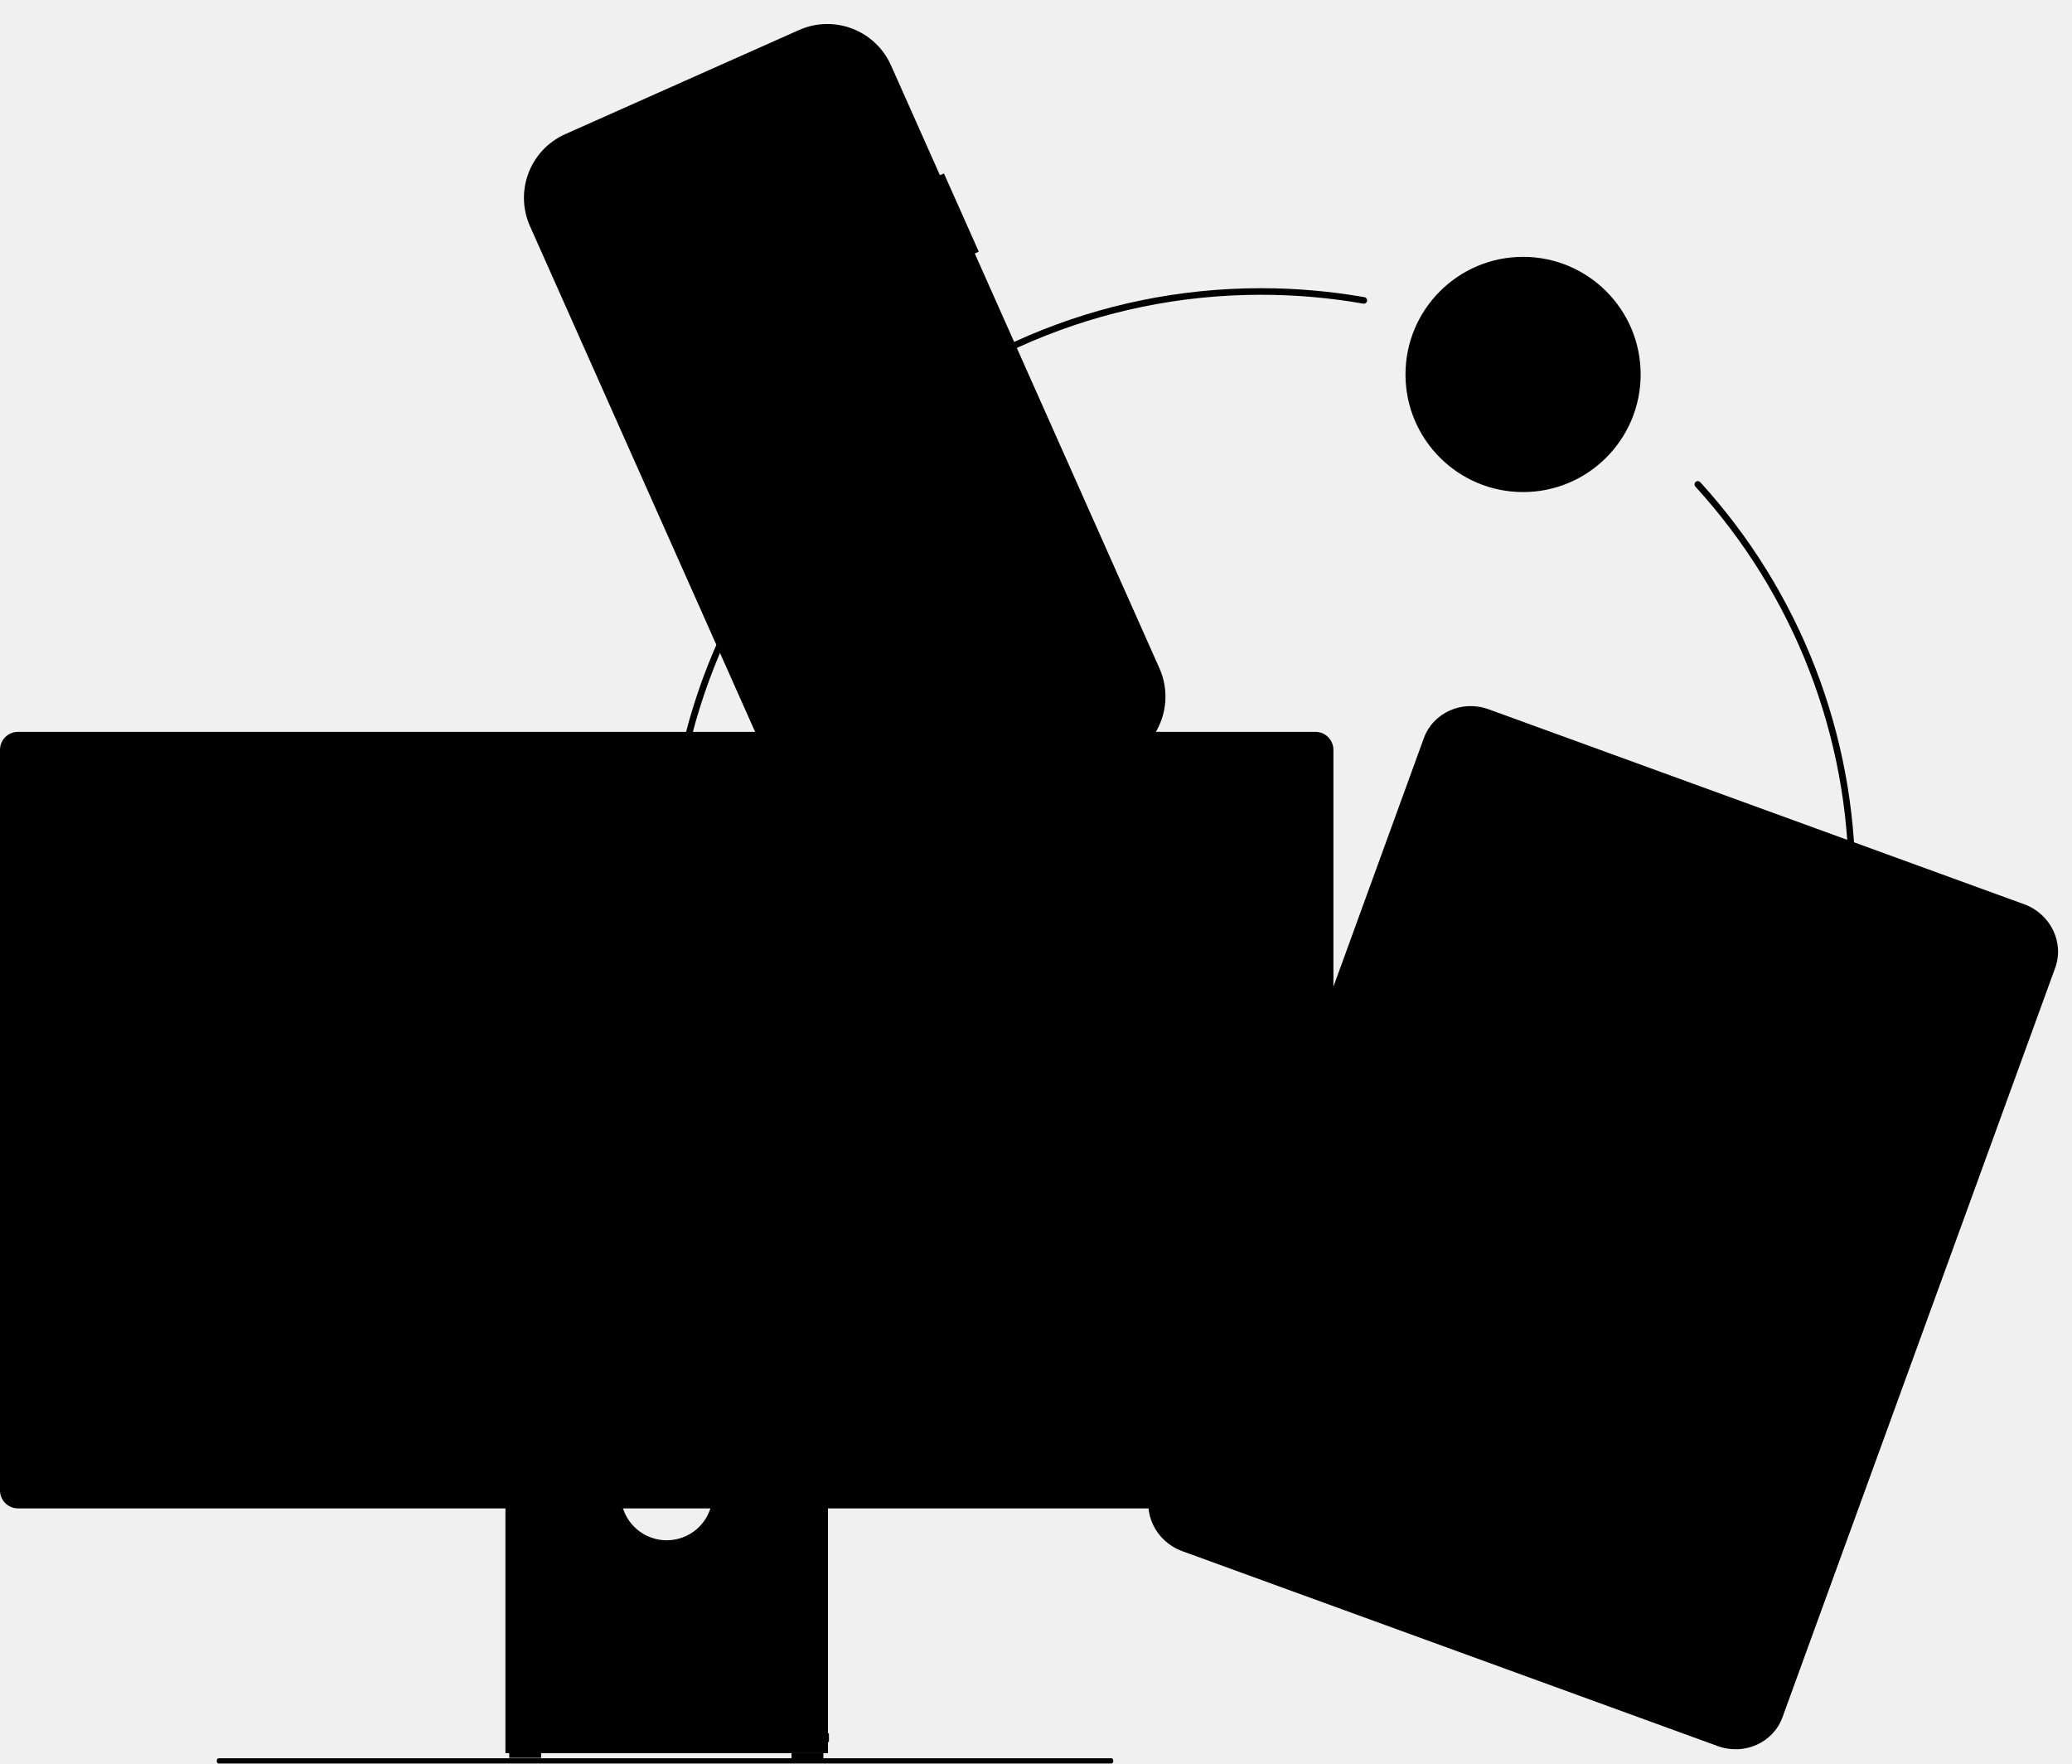
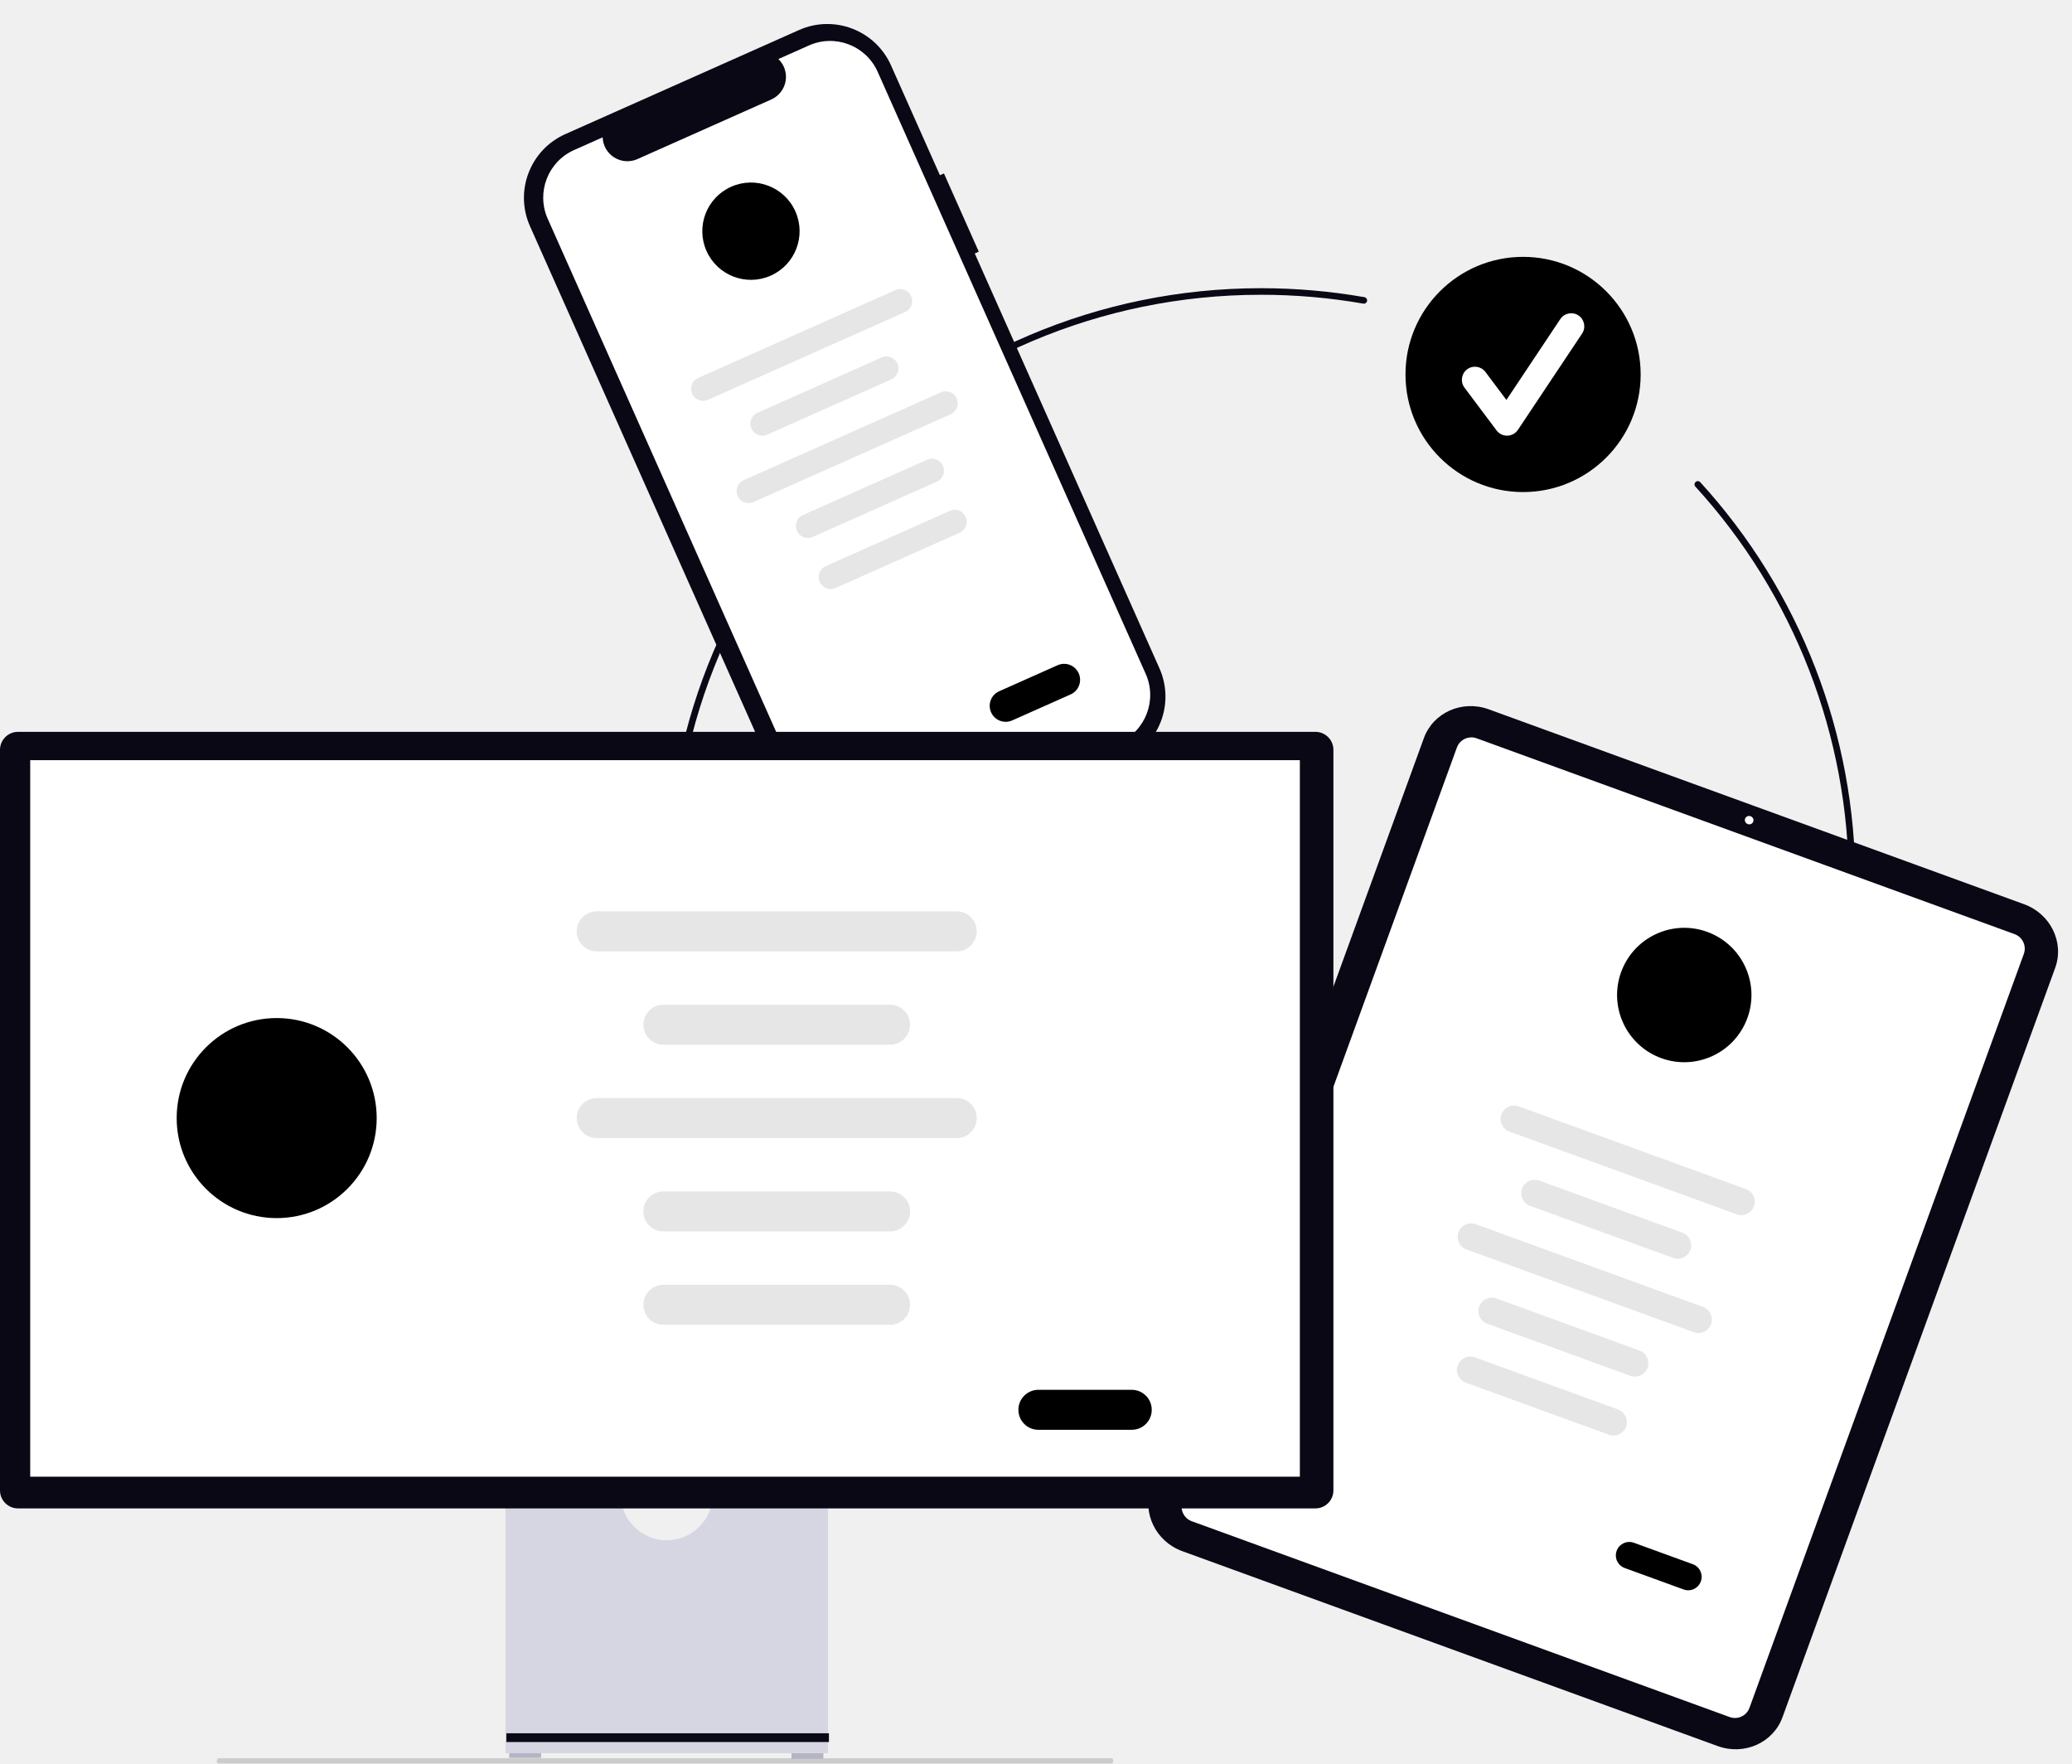
<svg xmlns="http://www.w3.org/2000/svg" width="960" height="816.934" viewBox="0 0 960 816.934" role="img" artist="Katerina Limpitsouni" source="https://undraw.co/">
  <g transform="translate(-137 -406.395)">
    <g transform="translate(445.9 525.378)">
-       <path d="M803.731,786.83c-151.833,0-275.357-123.525-275.357-275.357S651.9,236.115,803.731,236.115a278.08,278.08,0,0,1,47.92,4.155,1.521,1.521,0,1,1-.559,2.991,275.028,275.028,0,0,0-47.361-4.1c-150.155,0-272.315,122.159-272.315,272.315s122.16,272.315,272.315,272.315,272.315-122.159,272.315-272.315a271.627,271.627,0,0,0-71.038-183.423,1.522,1.522,0,1,1,2.249-2.05,274.663,274.663,0,0,1,71.832,185.473C1079.089,663.305,955.564,786.83,803.731,786.83Z" transform="translate(-528.374 -221.594)" fill="currentColor" />
+       <path d="M803.731,786.83c-151.833,0-275.357-123.525-275.357-275.357S651.9,236.115,803.731,236.115a278.08,278.08,0,0,1,47.92,4.155,1.521,1.521,0,1,1-.559,2.991,275.028,275.028,0,0,0-47.361-4.1c-150.155,0-272.315,122.159-272.315,272.315s122.16,272.315,272.315,272.315,272.315-122.159,272.315-272.315a271.627,271.627,0,0,0-71.038-183.423,1.522,1.522,0,1,1,2.249-2.05,274.663,274.663,0,0,1,71.832,185.473C1079.089,663.305,955.564,786.83,803.731,786.83Z" transform="translate(-528.374 -221.594)" fill="#090814" />
      <g transform="translate(342.29)">
        <circle cx="54.48" cy="54.48" r="54.48" fill="currentColor" />
-         <path d="M791.466,300.452a6.058,6.058,0,0,1-4.848-2.425L771.755,278.21a6.06,6.06,0,0,1,9.7-7.272l9.724,12.964,24.974-37.461a6.06,6.06,0,0,1,10.085,6.723l-29.726,44.589a6.063,6.063,0,0,1-4.874,2.7Z" transform="translate(-744.417 -217.618)" fill="currentColor" />
+         <path d="M791.466,300.452a6.058,6.058,0,0,1-4.848-2.425L771.755,278.21a6.06,6.06,0,0,1,9.7-7.272l9.724,12.964,24.974-37.461a6.06,6.06,0,0,1,10.085,6.723l-29.726,44.589a6.063,6.063,0,0,1-4.874,2.7Z" transform="translate(-744.417 -217.618)" fill="#fff" />
      </g>
-       <circle cx="2.363" cy="2.363" r="2.363" transform="translate(508.08 278.003)" fill="currentColor" />
+       <circle cx="2.363" cy="2.363" r="2.363" transform="translate(508.08 278.003)" fill="#fff" />
    </g>
    <g transform="matrix(0.914, -0.407, 0.407, 0.914, 369.411, 481.663)">
-       <path d="M185.055,87.952h-2.041V32.242A32.287,32.287,0,0,0,150.684,0H32.331A32.287,32.287,0,0,0,0,32.242V337.868a32.287,32.287,0,0,0,32.331,32.242H150.684a32.287,32.287,0,0,0,32.331-32.243V127.607h2.04Z" transform="translate(0 0)" fill="currentColor" />
-       <path d="M143.111,0H127.658a11.41,11.41,0,0,1-1.1,10.7,11.484,11.484,0,0,1-9.523,5.059H49.208A11.484,11.484,0,0,1,39.685,10.7,11.41,11.41,0,0,1,38.584,0H24.151A24.115,24.115,0,0,0,0,24.078v305.18a24.115,24.115,0,0,0,24.151,24.078H143.106a24.115,24.115,0,0,0,24.151-24.078V24.079A24.115,24.115,0,0,0,143.111,0Z" transform="translate(8.899 8.389)" fill="currentColor" />
+       <path d="M185.055,87.952h-2.041V32.242A32.287,32.287,0,0,0,150.684,0H32.331A32.287,32.287,0,0,0,0,32.242V337.868a32.287,32.287,0,0,0,32.331,32.242H150.684a32.287,32.287,0,0,0,32.331-32.243V127.607h2.04Z" transform="translate(0 0)" fill="#090814" />
+       <path d="M143.111,0H127.658a11.41,11.41,0,0,1-1.1,10.7,11.484,11.484,0,0,1-9.523,5.059H49.208A11.484,11.484,0,0,1,39.685,10.7,11.41,11.41,0,0,1,38.584,0H24.151A24.115,24.115,0,0,0,0,24.078v305.18a24.115,24.115,0,0,0,24.151,24.078H143.106a24.115,24.115,0,0,0,24.151-24.078V24.079A24.115,24.115,0,0,0,143.111,0Z" transform="translate(8.899 8.389)" fill="#fff" />
      <circle cx="22.527" cy="22.527" r="22.527" transform="translate(70.007 53.502)" fill="currentColor" />
-       <path d="M5.552,0h99.93a5.552,5.552,0,1,1,0,11.1H5.552a5.552,5.552,0,0,1,0-11.1Z" transform="translate(36.883 128.151)" fill="currentColor" />
-       <path d="M5.552,0H68.47a5.552,5.552,0,1,1,0,11.1H5.552a5.552,5.552,0,0,1,0-11.1Z" transform="translate(55.388 154.059)" fill="currentColor" />
-       <path d="M5.552,0h99.93a5.552,5.552,0,1,1,0,11.1H5.552a5.552,5.552,0,0,1,0-11.1Z" transform="translate(36.883 179.966)" fill="currentColor" />
-       <path d="M5.552,0H68.47a5.552,5.552,0,1,1,0,11.1H5.552a5.552,5.552,0,0,1,0-11.1Z" transform="translate(55.388 205.874)" fill="currentColor" />
-       <path d="M5.552,0H68.47a5.552,5.552,0,1,1,0,11.1H5.552a5.552,5.552,0,0,1,0-11.1Z" transform="translate(55.388 231.782)" fill="currentColor" />
+       <path d="M5.552,0h99.93a5.552,5.552,0,1,1,0,11.1H5.552a5.552,5.552,0,0,1,0-11.1Z" transform="translate(36.883 128.151)" fill="#e6e6e6" />
+       <path d="M5.552,0H68.47a5.552,5.552,0,1,1,0,11.1H5.552a5.552,5.552,0,0,1,0-11.1Z" transform="translate(55.388 154.059)" fill="#e6e6e6" />
+       <path d="M5.552,0h99.93a5.552,5.552,0,1,1,0,11.1H5.552a5.552,5.552,0,0,1,0-11.1Z" transform="translate(36.883 179.966)" fill="#e6e6e6" />
+       <path d="M5.552,0H68.47a5.552,5.552,0,1,1,0,11.1H5.552a5.552,5.552,0,0,1,0-11.1Z" transform="translate(55.388 205.874)" fill="#e6e6e6" />
+       <path d="M5.552,0H68.47a5.552,5.552,0,1,1,0,11.1H5.552a5.552,5.552,0,0,1,0-11.1Z" transform="translate(55.388 231.782)" fill="#e6e6e6" />
      <path d="M7.4,0H37.011a7.4,7.4,0,1,1,0,14.8H7.4A7.4,7.4,0,0,1,7.4,0Z" transform="translate(103.503 317.37)" fill="currentColor" />
    </g>
    <g transform="translate(804.51 726.883) rotate(20)">
-       <path d="M287.656,415.016H23.606C10.574,415,.013,404.813,0,392.24V22.776C.013,10.2,10.574.013,23.606,0h264.05c13.032.013,23.593,10.2,23.606,22.776V392.24c-.013,12.573-10.574,22.763-23.606,22.776Z" fill="currentColor" />
-       <path d="M272.254,385.953H7.277A7.16,7.16,0,0,1,0,378.932V7.021A7.16,7.16,0,0,1,7.277,0H272.254a7.16,7.16,0,0,1,7.28,7.021V378.932A7.161,7.161,0,0,1,272.254,385.953Z" transform="translate(15.865 14.531)" fill="currentColor" />
-       <ellipse cx="2.008" cy="1.937" rx="2.008" ry="1.937" transform="translate(152.619 5.038)" fill="currentColor" />
+       <path d="M287.656,415.016H23.606C10.574,415,.013,404.813,0,392.24V22.776C.013,10.2,10.574.013,23.606,0h264.05c13.032.013,23.593,10.2,23.606,22.776V392.24c-.013,12.573-10.574,22.763-23.606,22.776Z" fill="#090814" />
+       <path d="M272.254,385.953H7.277A7.16,7.16,0,0,1,0,378.932V7.021A7.16,7.16,0,0,1,7.277,0H272.254a7.16,7.16,0,0,1,7.28,7.021V378.932A7.161,7.161,0,0,1,272.254,385.953Z" transform="translate(15.865 14.531)" fill="#fff" />
+       <ellipse cx="2.008" cy="1.937" rx="2.008" ry="1.937" transform="translate(152.619 5.038)" fill="#fff" />
      <path d="M31.126,0A31.126,31.126,0,1,1,0,31.126,31.126,31.126,0,0,1,31.126,0Z" transform="translate(122.949 62.252)" fill="currentColor" />
      <g transform="translate(93.379 168.081)">
-         <path d="M6.225,0H118.279a6.225,6.225,0,0,1,0,12.45H6.225A6.225,6.225,0,1,1,6.225,0Z" transform="translate(0 0)" fill="currentColor" />
-         <path d="M6.225,0H76.778a6.225,6.225,0,1,1,0,12.45H6.225A6.225,6.225,0,1,1,6.225,0Z" transform="translate(20.751 29.051)" fill="currentColor" />
-         <path d="M6.225,0H118.279a6.225,6.225,0,0,1,0,12.45H6.225A6.225,6.225,0,1,1,6.225,0Z" transform="translate(0 58.102)" fill="currentColor" />
-         <path d="M6.225,0H76.778a6.225,6.225,0,1,1,0,12.45H6.225A6.225,6.225,0,1,1,6.225,0Z" transform="translate(20.751 87.153)" fill="currentColor" />
-         <path d="M6.225,0H76.778a6.225,6.225,0,1,1,0,12.45H6.225A6.225,6.225,0,1,1,6.225,0Z" transform="translate(20.751 116.204)" fill="currentColor" />
+         <path d="M6.225,0H118.279a6.225,6.225,0,0,1,0,12.45H6.225A6.225,6.225,0,1,1,6.225,0Z" transform="translate(0 0)" fill="#e6e6e6" />
+         <path d="M6.225,0H76.778a6.225,6.225,0,1,1,0,12.45H6.225A6.225,6.225,0,1,1,6.225,0Z" transform="translate(20.751 29.051)" fill="#e6e6e6" />
+         <path d="M6.225,0H118.279a6.225,6.225,0,0,1,0,12.45H6.225A6.225,6.225,0,1,1,6.225,0Z" transform="translate(0 58.102)" fill="#e6e6e6" />
+         <path d="M6.225,0H76.778a6.225,6.225,0,1,1,0,12.45H6.225A6.225,6.225,0,1,1,6.225,0Z" transform="translate(20.751 87.153)" fill="#e6e6e6" />
+         <path d="M6.225,0H76.778a6.225,6.225,0,1,1,0,12.45H6.225A6.225,6.225,0,1,1,6.225,0Z" transform="translate(20.751 116.204)" fill="#e6e6e6" />
      </g>
      <path d="M6.225,0H35.276a6.225,6.225,0,1,1,0,12.45H6.225A6.225,6.225,0,1,1,6.225,0Z" transform="translate(212.696 339.794)" fill="currentColor" />
    </g>
    <g transform="translate(137 745.414)">
-       <path d="M15.18,488.406c0,.674.37,1.216.83,1.216H429.74c.464,0,.83-.541.83-1.216s-.37-1.216-.83-1.216H16.01C15.55,487.191,15.18,487.732,15.18,488.406Z" transform="translate(85.249 -11.708)" fill="currentColor" />
-       <rect width="14.772" height="2.606" transform="translate(235.946 472.689)" fill="currentColor" />
-       <rect width="14.772" height="2.606" transform="translate(366.717 473.124)" fill="currentColor" />
-       <path d="M324.873,370.945a21.285,21.285,0,0,1-42,0H229.146V487.38H378.6V370.945Z" transform="translate(5.026 -14.258)" fill="currentColor" />
-       <rect width="149.453" height="4.053" transform="translate(234.607 463.898)" fill="currentColor" />
-       <path d="M609.466,381.642H8.332A8.341,8.341,0,0,1,0,373.31V30.244a8.341,8.341,0,0,1,8.332-8.333H609.466a8.342,8.342,0,0,1,8.332,8.332V373.31A8.342,8.342,0,0,1,609.466,381.642Z" transform="translate(0 -21.911)" fill="currentColor" />
-       <rect width="588.255" height="331.925" transform="translate(13.997 13.119)" fill="currentColor" />
+       <path d="M15.18,488.406c0,.674.37,1.216.83,1.216H429.74c.464,0,.83-.541.83-1.216s-.37-1.216-.83-1.216H16.01C15.55,487.191,15.18,487.732,15.18,488.406Z" transform="translate(85.249 -11.708)" fill="#ccc" />
+       <rect width="14.772" height="2.606" transform="translate(235.946 472.689)" fill="#b6b3c5" />
+       <rect width="14.772" height="2.606" transform="translate(366.717 473.124)" fill="#b6b3c5" />
+       <path d="M324.873,370.945a21.285,21.285,0,0,1-42,0H229.146V487.38H378.6V370.945Z" transform="translate(5.026 -14.258)" fill="#d6d6e3" />
+       <rect width="149.453" height="4.053" transform="translate(234.607 463.898)" fill="#090814" />
+       <path d="M609.466,381.642H8.332A8.341,8.341,0,0,1,0,373.31V30.244a8.341,8.341,0,0,1,8.332-8.333H609.466a8.342,8.342,0,0,1,8.332,8.332V373.31A8.342,8.342,0,0,1,609.466,381.642Z" transform="translate(0 -21.911)" fill="#090814" />
+       <rect width="588.255" height="331.925" transform="translate(13.997 13.119)" fill="#fff" />
      <path d="M46.335,0A46.335,46.335,0,1,1,0,46.335,46.335,46.335,0,0,1,46.335,0Z" transform="translate(81.858 132.582)" fill="currentColor" />
-       <path d="M9.267,0H176.072a9.267,9.267,0,1,1,0,18.534H9.267A9.267,9.267,0,0,1,9.267,0Z" transform="translate(267.198 83.158)" fill="currentColor" />
-       <path d="M9.267,0H114.293a9.267,9.267,0,1,1,0,18.534H9.267A9.267,9.267,0,0,1,9.267,0Z" transform="translate(298.087 126.404)" fill="currentColor" />
-       <path d="M9.267,0H176.072a9.267,9.267,0,1,1,0,18.534H9.267A9.267,9.267,0,0,1,9.267,0Z" transform="translate(267.198 169.649)" fill="currentColor" />
-       <path d="M9.267,0H114.293a9.267,9.267,0,1,1,0,18.534H9.267A9.267,9.267,0,0,1,9.267,0Z" transform="translate(298.087 212.895)" fill="currentColor" />
-       <path d="M9.267,0H114.293a9.267,9.267,0,1,1,0,18.534H9.267A9.267,9.267,0,0,1,9.267,0Z" transform="translate(298.087 256.141)" fill="currentColor" />
+       <path d="M9.267,0H176.072a9.267,9.267,0,1,1,0,18.534H9.267A9.267,9.267,0,0,1,9.267,0Z" transform="translate(267.198 83.158)" fill="#e6e6e6" />
+       <path d="M9.267,0H114.293a9.267,9.267,0,1,1,0,18.534H9.267A9.267,9.267,0,0,1,9.267,0Z" transform="translate(298.087 126.404)" fill="#e6e6e6" />
+       <path d="M9.267,0H176.072a9.267,9.267,0,1,1,0,18.534H9.267A9.267,9.267,0,0,1,9.267,0Z" transform="translate(267.198 169.649)" fill="#e6e6e6" />
+       <path d="M9.267,0H114.293a9.267,9.267,0,1,1,0,18.534H9.267A9.267,9.267,0,0,1,9.267,0Z" transform="translate(298.087 212.895)" fill="#e6e6e6" />
+       <path d="M9.267,0H114.293a9.267,9.267,0,1,1,0,18.534H9.267A9.267,9.267,0,0,1,9.267,0Z" transform="translate(298.087 256.141)" fill="#e6e6e6" />
      <path d="M9.267,0H52.513a9.267,9.267,0,1,1,0,18.534H9.267A9.267,9.267,0,0,1,9.267,0Z" transform="translate(471.843 304.793)" fill="currentColor" />
    </g>
  </g>
</svg>
